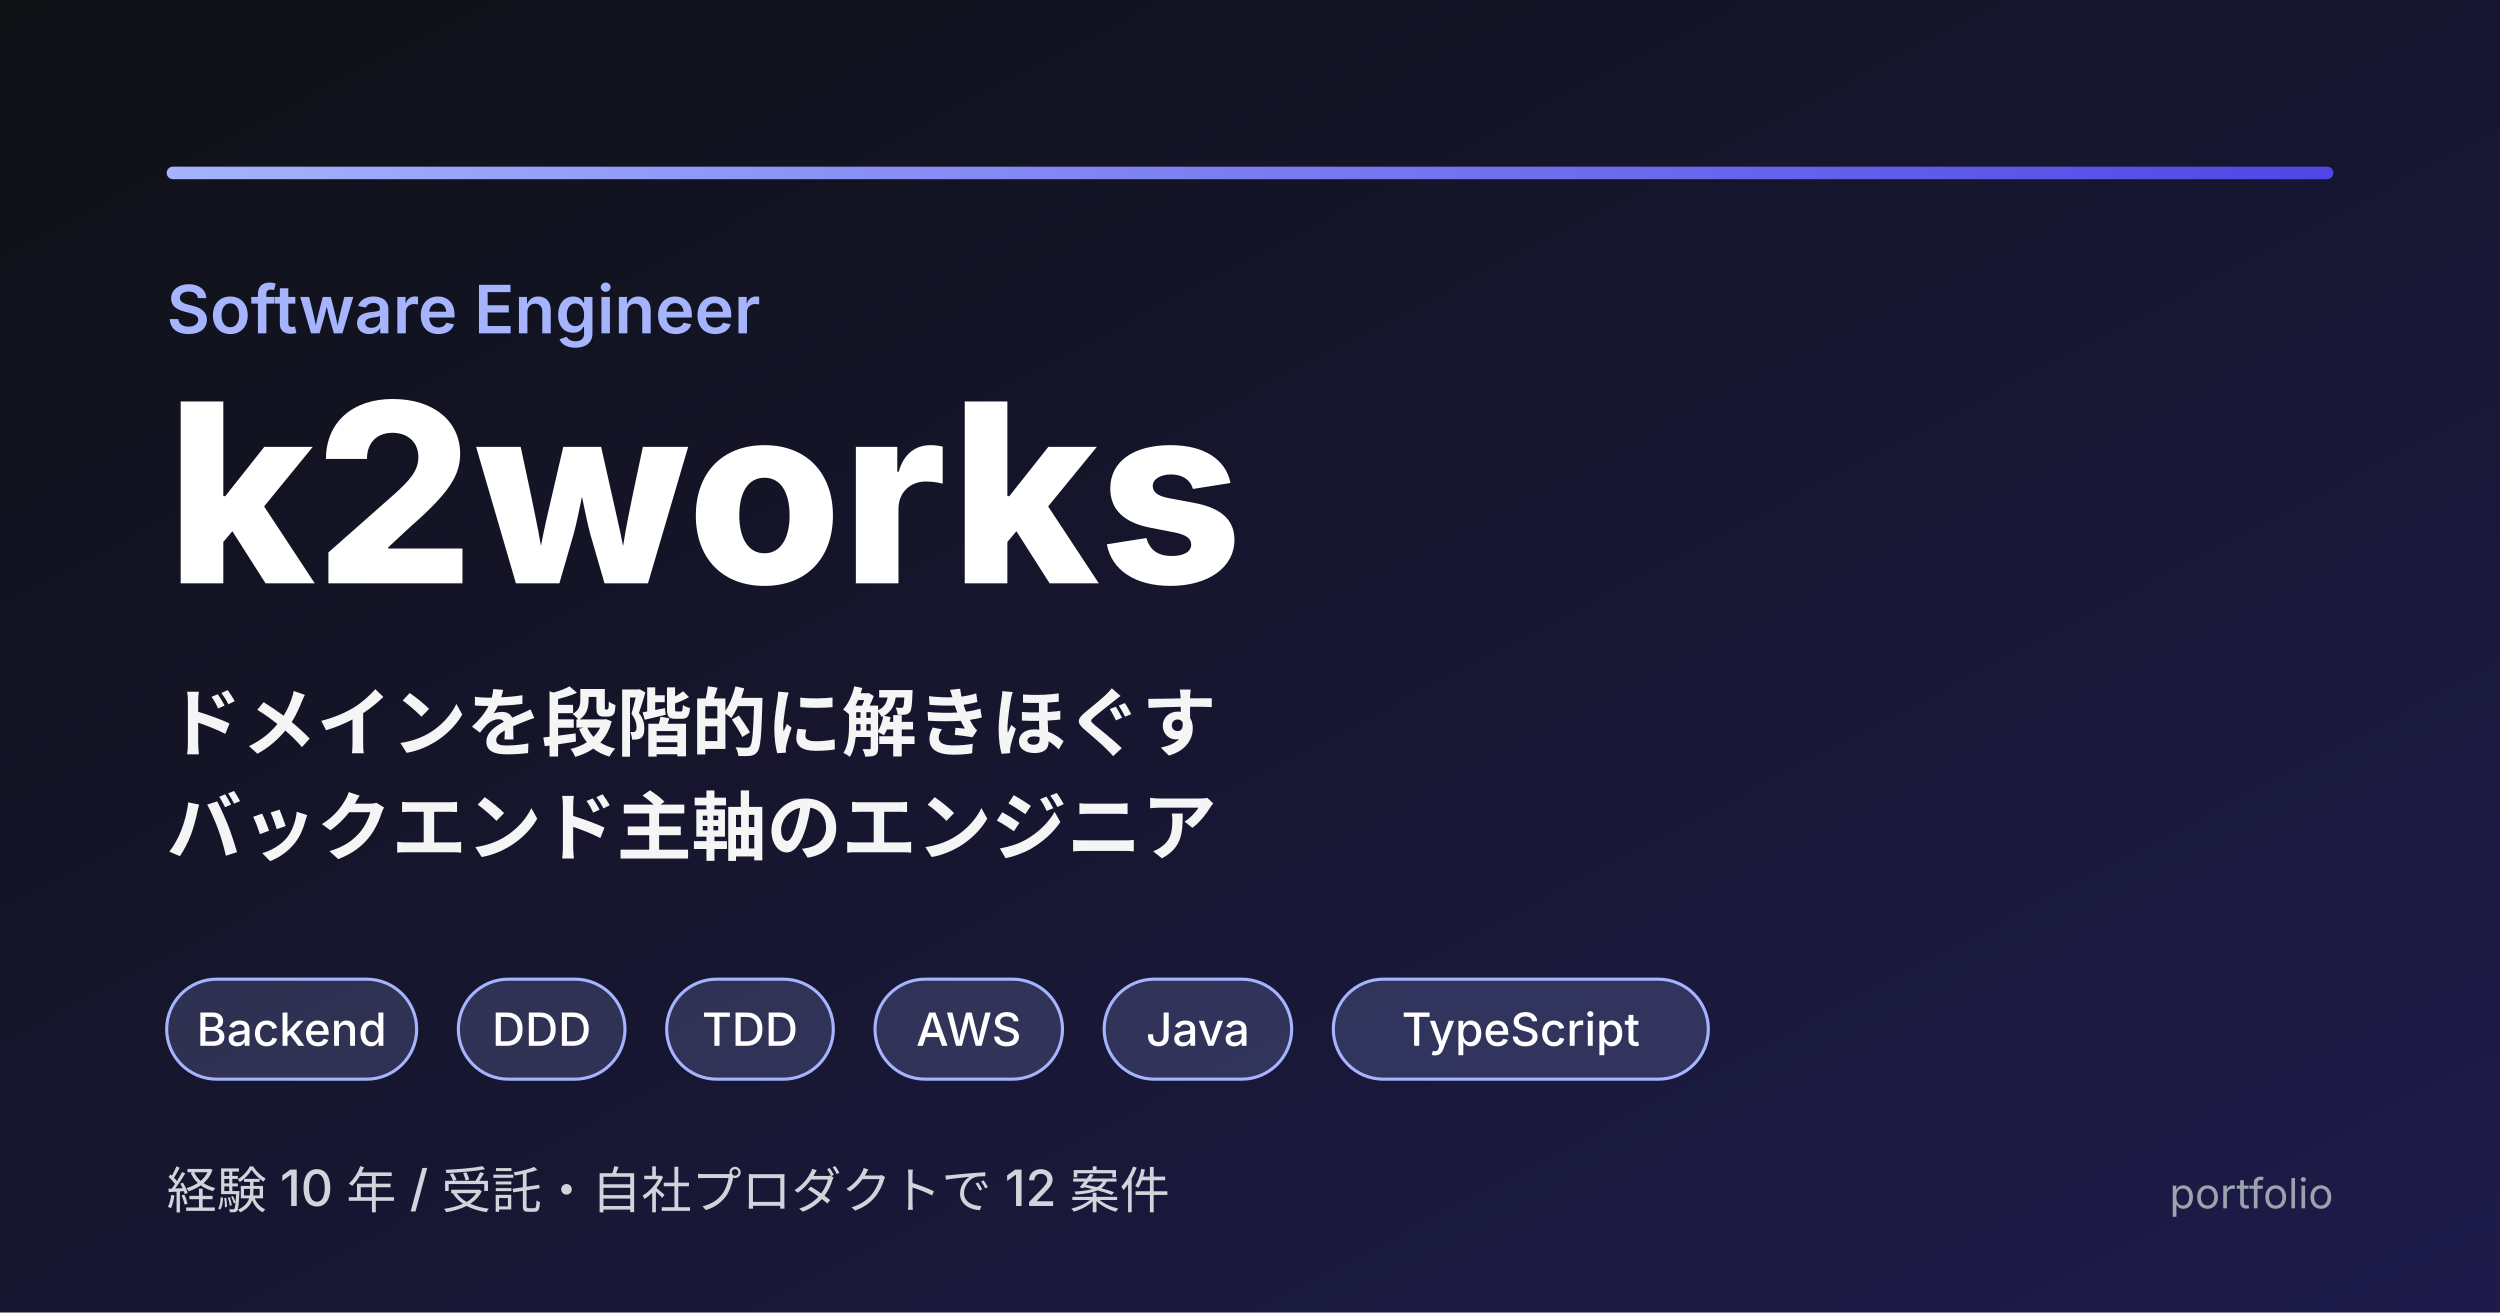
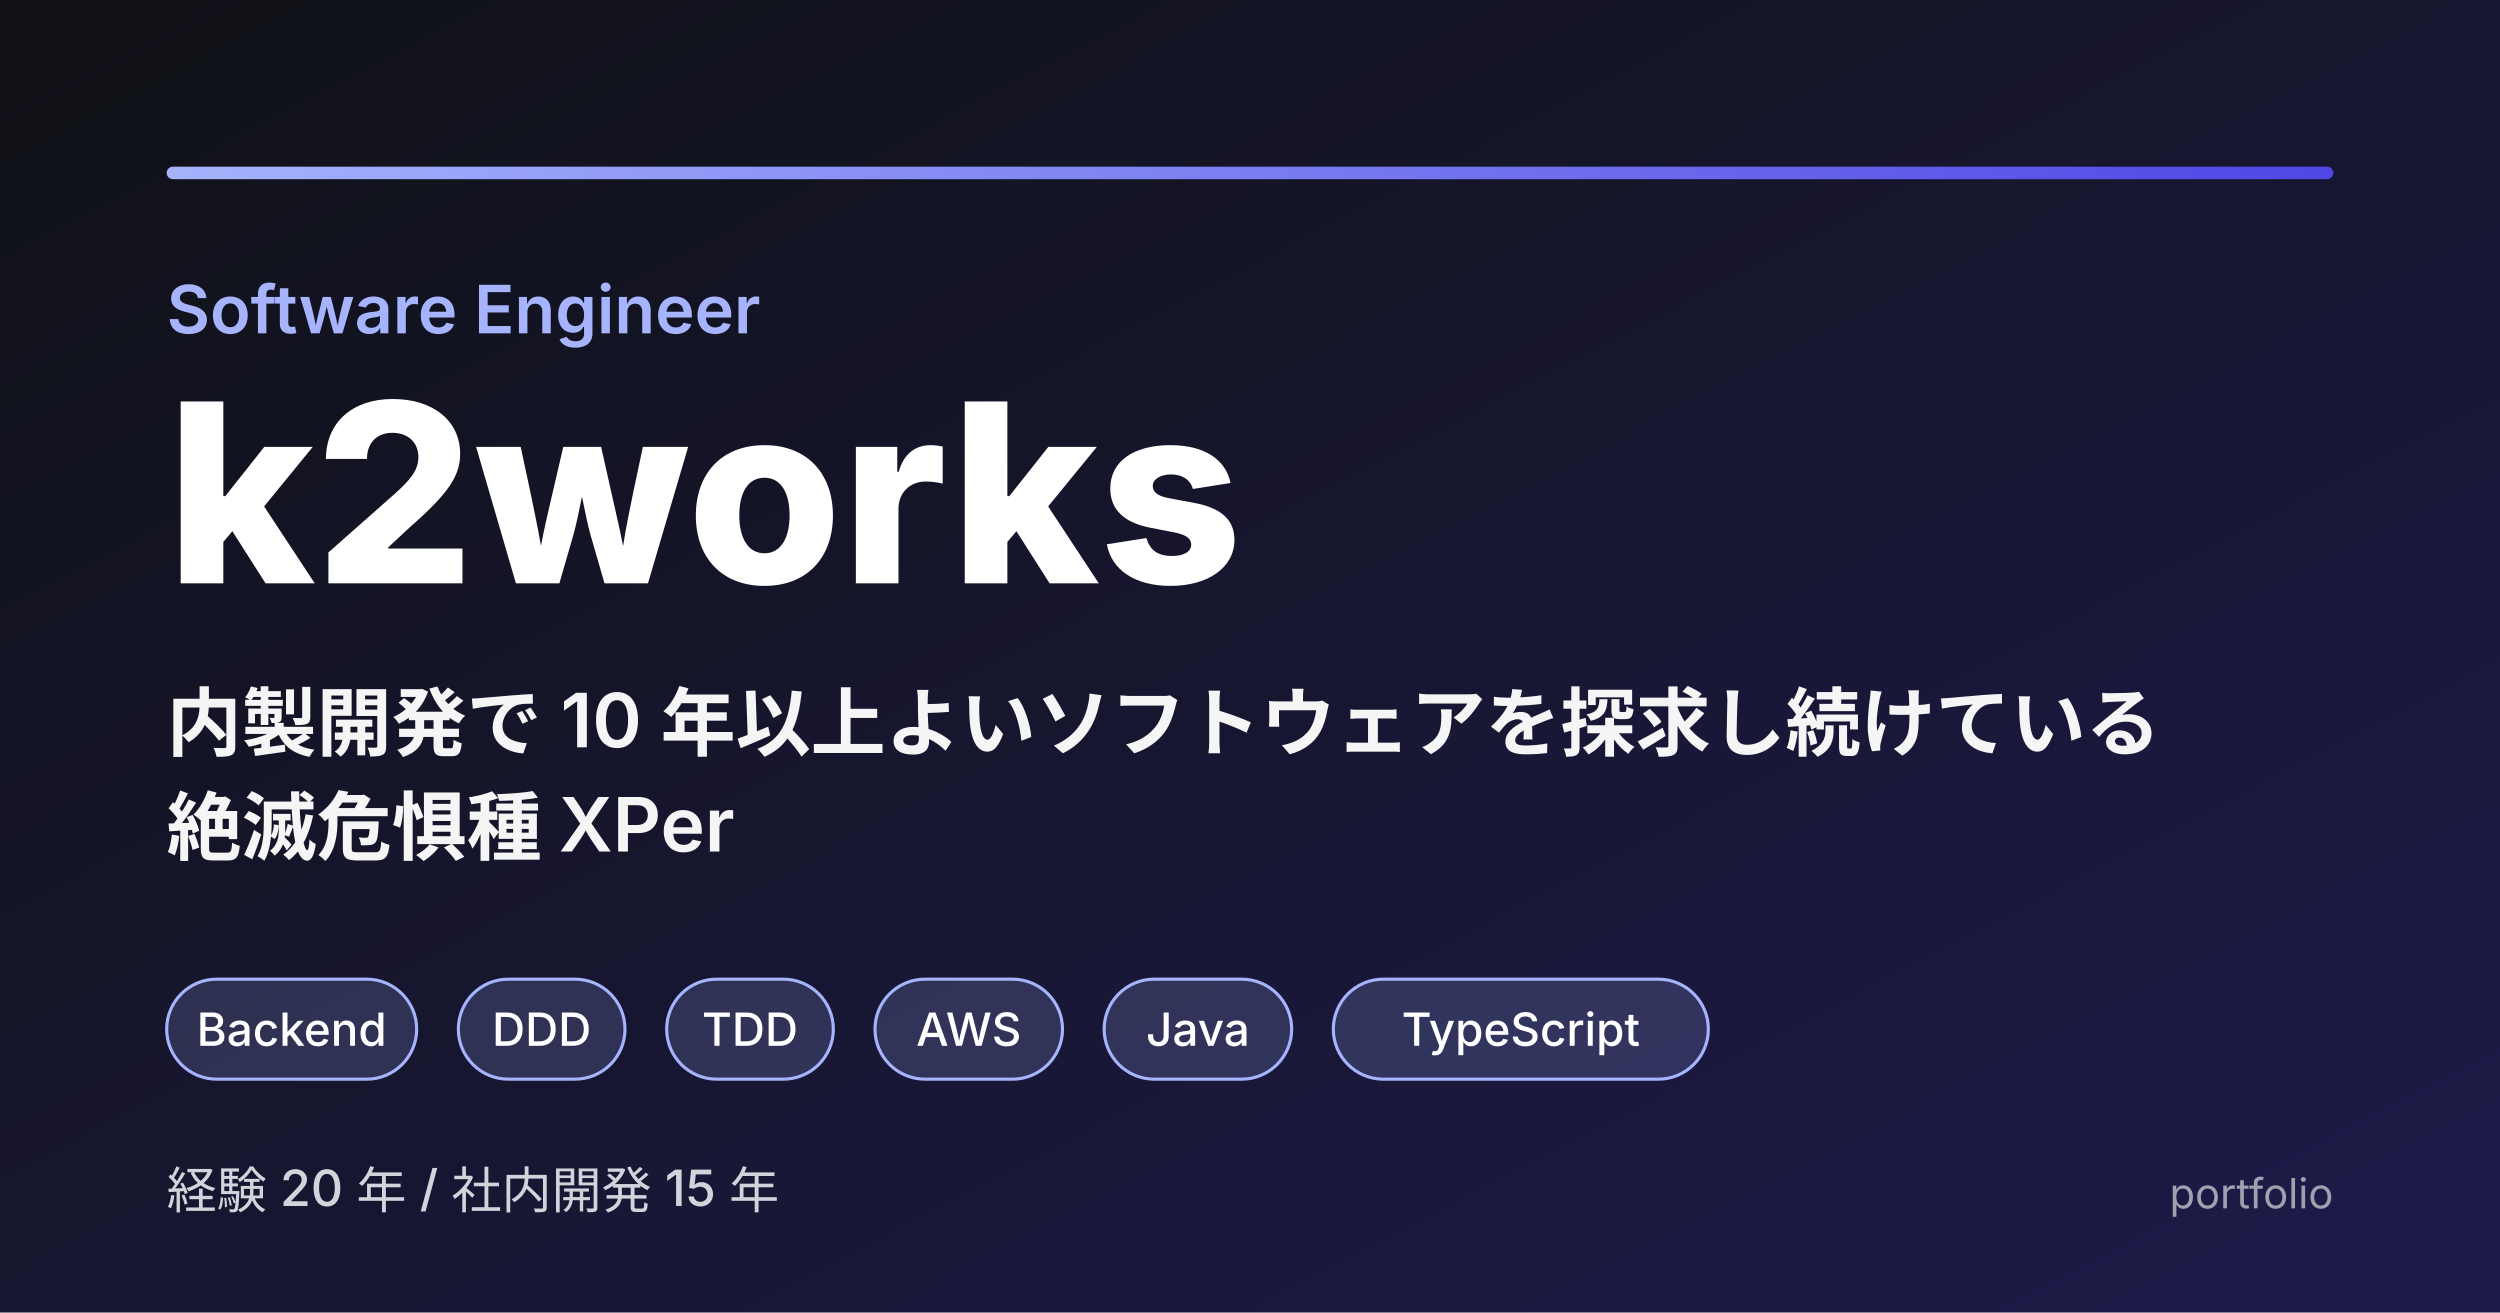
<svg xmlns="http://www.w3.org/2000/svg" viewBox="0 0 1200 630" width="1200" height="630" role="img" aria-label="k2works | Software Engineer ポートフォリオ">
  <defs>
    <linearGradient id="bg" x1="0" y1="0" x2="1" y2="1">
      <stop offset="0%" stop-color="#0f1115" />
      <stop offset="100%" stop-color="#1e1b4b" />
    </linearGradient>
    <linearGradient id="accentLine" x1="0" y1="0" x2="1" y2="0">
      <stop offset="0%" stop-color="#a5b4fc" />
      <stop offset="100%" stop-color="#4f46e5" />
    </linearGradient>
  </defs>
  <rect width="1200" height="630" fill="url(#bg)" />
  <rect x="80" y="80" width="1040" height="6" fill="url(#accentLine)" rx="3" />
  <text x="80" y="160" font-family="system-ui, -apple-system, 'Segoe UI', sans-serif" font-size="32" fill="#a5b4fc" font-weight="600">
    Software Engineer
  </text>
  <text x="80" y="280" font-family="system-ui, -apple-system, 'Segoe UI', sans-serif" font-size="120" font-weight="800" fill="#ffffff">
    k2works
  </text>
  <text x="80" y="360" font-family="system-ui, -apple-system, 'Segoe UI', sans-serif" font-size="36" fill="#f5f5f5" font-weight="600">
-     ドメインを段階的に解きほぐす
+     内製開発で 10 年以上よいソフトウェアを探求し続けている
  </text>
  <text x="80" y="410" font-family="system-ui, -apple-system, 'Segoe UI', sans-serif" font-size="36" fill="#f5f5f5" font-weight="600">
-     バックエンド主軸のエンジニア
+     絶滅危惧種 XPer
  </text>
  <g transform="translate(80, 470)">
    <g>
      <rect x="0" y="0" width="120" height="48" rx="24" fill="rgba(165, 180, 252, 0.18)" stroke="#a5b4fc" stroke-width="1.5" />
      <text x="60" y="32" text-anchor="middle" font-family="system-ui, -apple-system, sans-serif" font-size="22" fill="#ffffff" font-weight="500">Backend</text>
    </g>
    <g transform="translate(140, 0)">
      <rect x="0" y="0" width="80" height="48" rx="24" fill="rgba(165, 180, 252, 0.18)" stroke="#a5b4fc" stroke-width="1.5" />
      <text x="40" y="32" text-anchor="middle" font-family="system-ui, -apple-system, sans-serif" font-size="22" fill="#ffffff" font-weight="500">DDD</text>
    </g>
    <g transform="translate(240, 0)">
      <rect x="0" y="0" width="80" height="48" rx="24" fill="rgba(165, 180, 252, 0.18)" stroke="#a5b4fc" stroke-width="1.5" />
      <text x="40" y="32" text-anchor="middle" font-family="system-ui, -apple-system, sans-serif" font-size="22" fill="#ffffff" font-weight="500">TDD</text>
    </g>
    <g transform="translate(340, 0)">
      <rect x="0" y="0" width="90" height="48" rx="24" fill="rgba(165, 180, 252, 0.18)" stroke="#a5b4fc" stroke-width="1.5" />
      <text x="45" y="32" text-anchor="middle" font-family="system-ui, -apple-system, sans-serif" font-size="22" fill="#ffffff" font-weight="500">AWS</text>
    </g>
    <g transform="translate(450, 0)">
      <rect x="0" y="0" width="90" height="48" rx="24" fill="rgba(165, 180, 252, 0.18)" stroke="#a5b4fc" stroke-width="1.5" />
      <text x="45" y="32" text-anchor="middle" font-family="system-ui, -apple-system, sans-serif" font-size="22" fill="#ffffff" font-weight="500">Java</text>
    </g>
    <g transform="translate(560, 0)">
      <rect x="0" y="0" width="180" height="48" rx="24" fill="rgba(165, 180, 252, 0.18)" stroke="#a5b4fc" stroke-width="1.5" />
      <text x="90" y="32" text-anchor="middle" font-family="system-ui, -apple-system, sans-serif" font-size="22" fill="#ffffff" font-weight="500">TypeScript</text>
    </g>
  </g>
  <text x="80" y="580" font-family="system-ui, -apple-system, 'Segoe UI', sans-serif" font-size="24" fill="#d1d5db" font-weight="500">
-     経験 10 年 / 受託・自社プロダクトで 12 案件
+     経験 20 年 / 社内開発 15 年
  </text>
  <text x="1120" y="580" text-anchor="end" font-family="system-ui, -apple-system, 'Segoe UI', sans-serif" font-size="20" fill="#9ca3af" font-weight="400">
    portfolio
  </text>
</svg>
